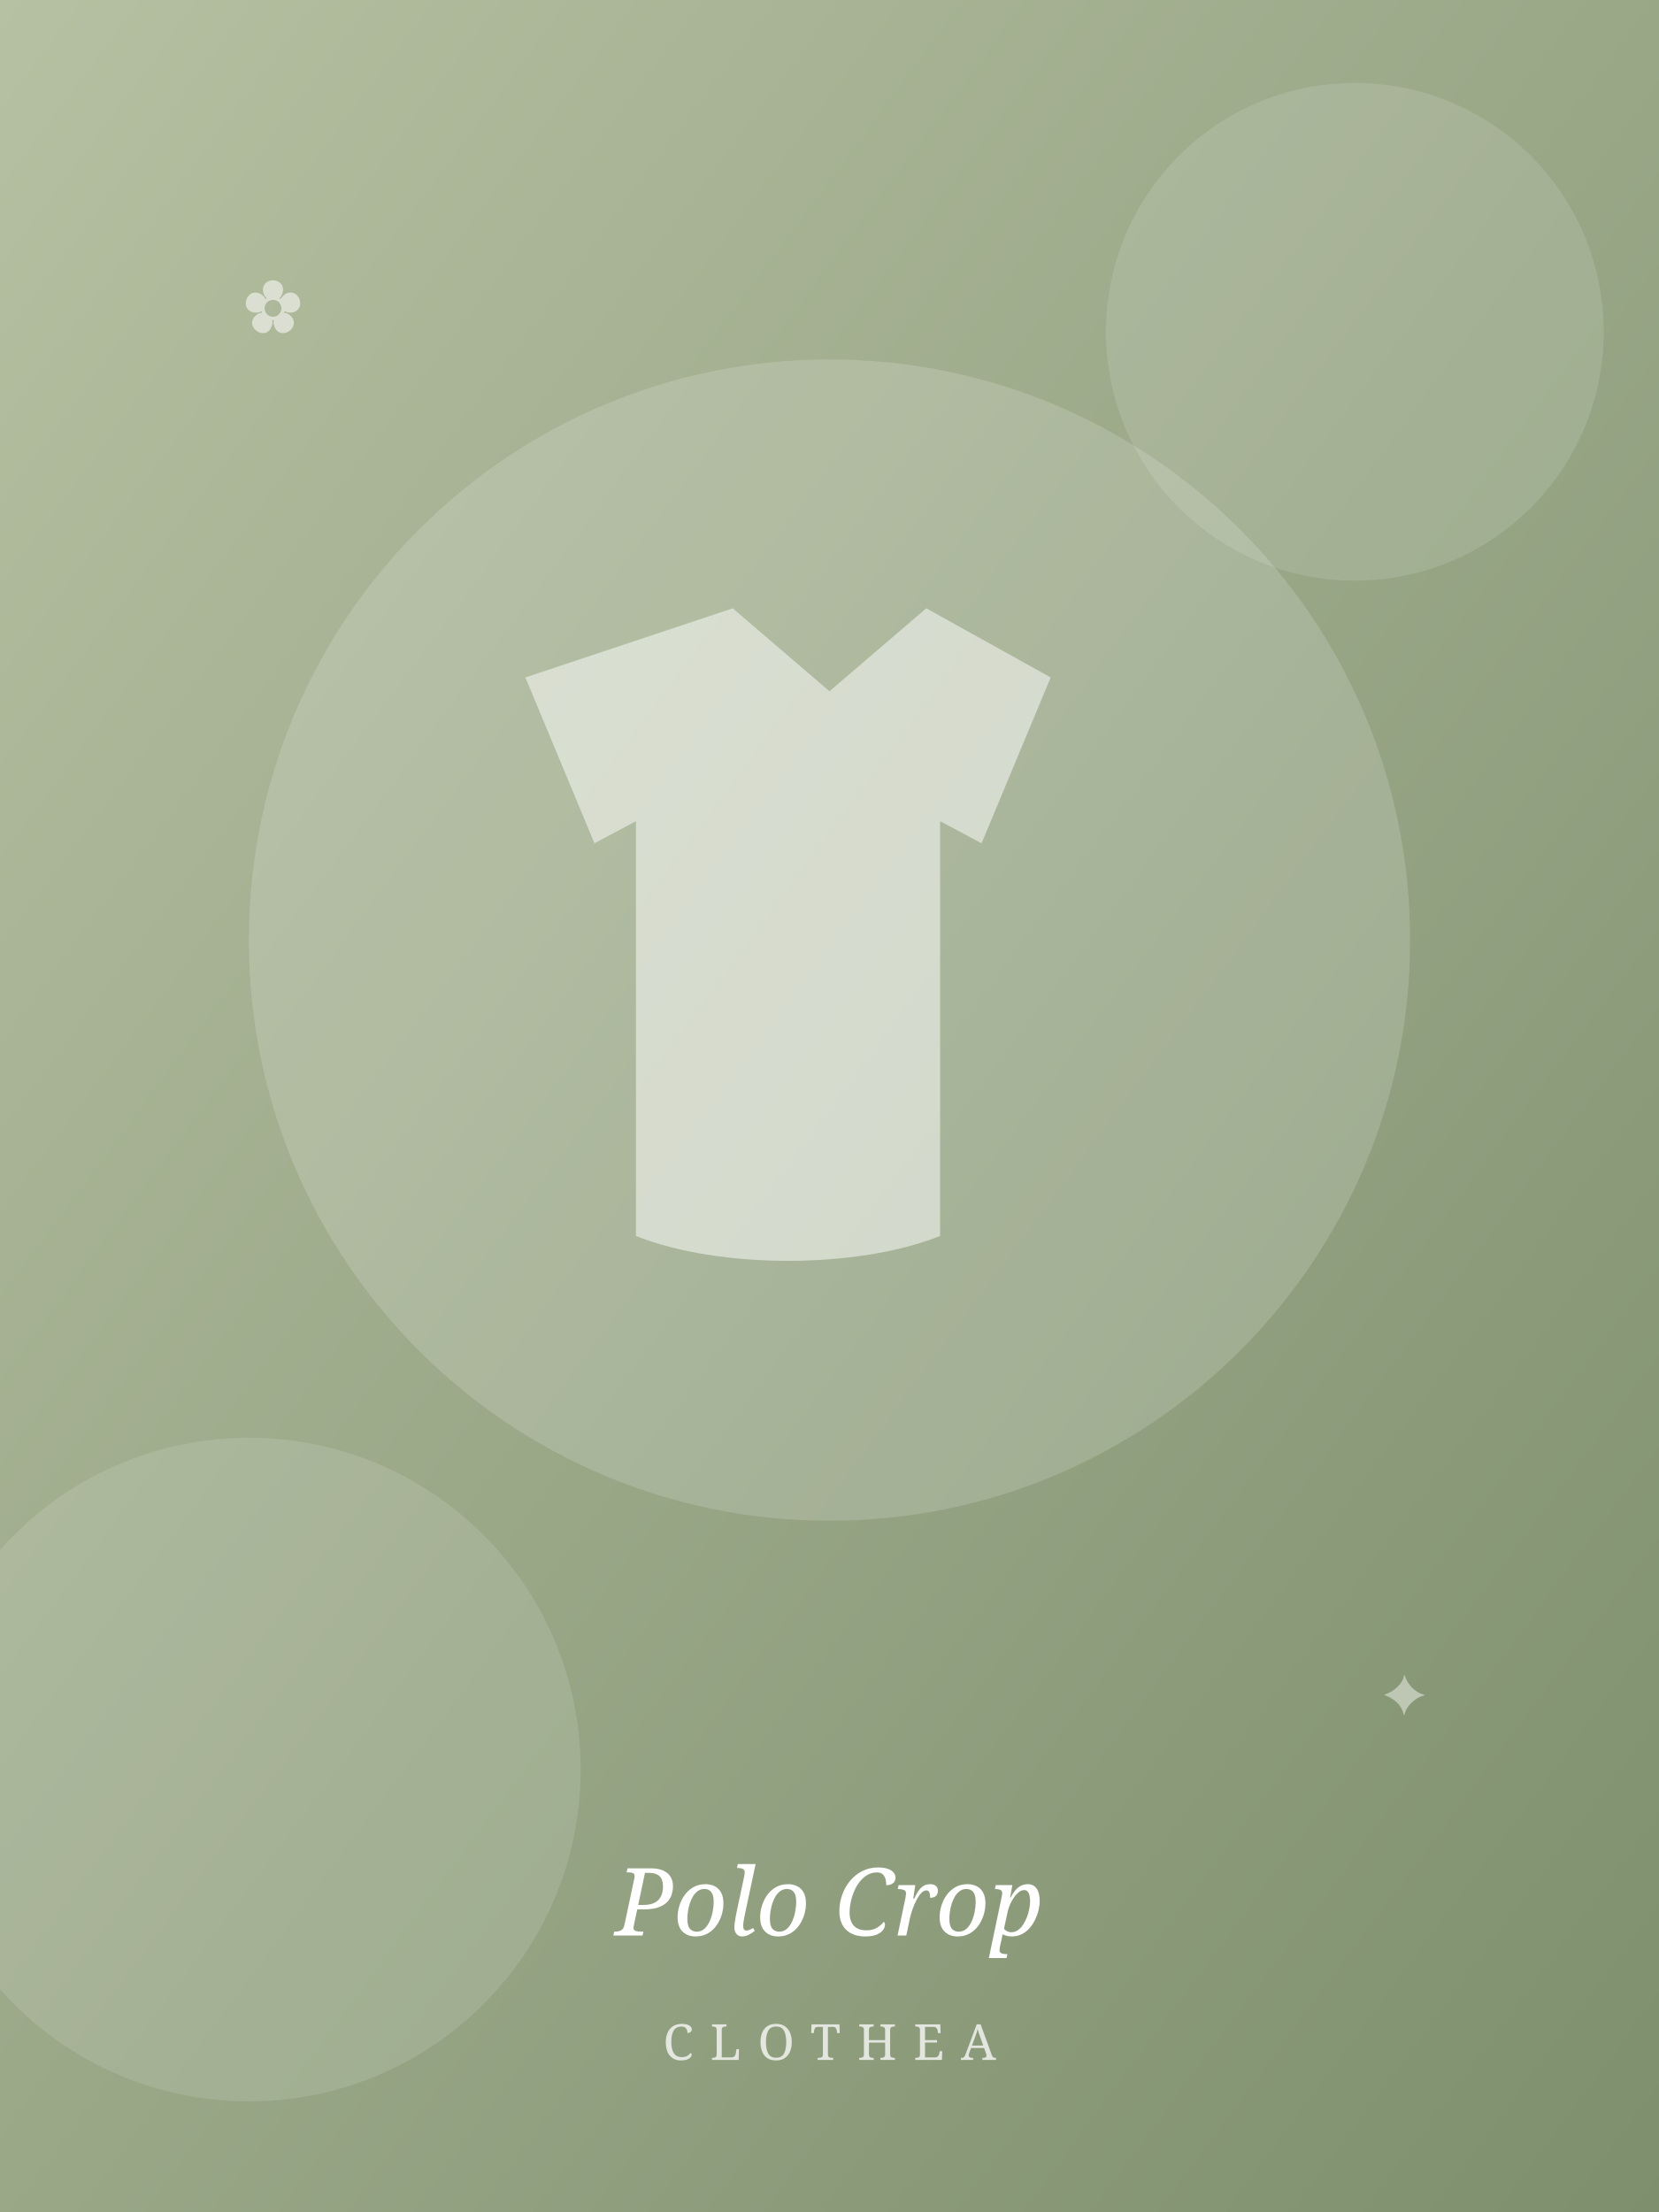
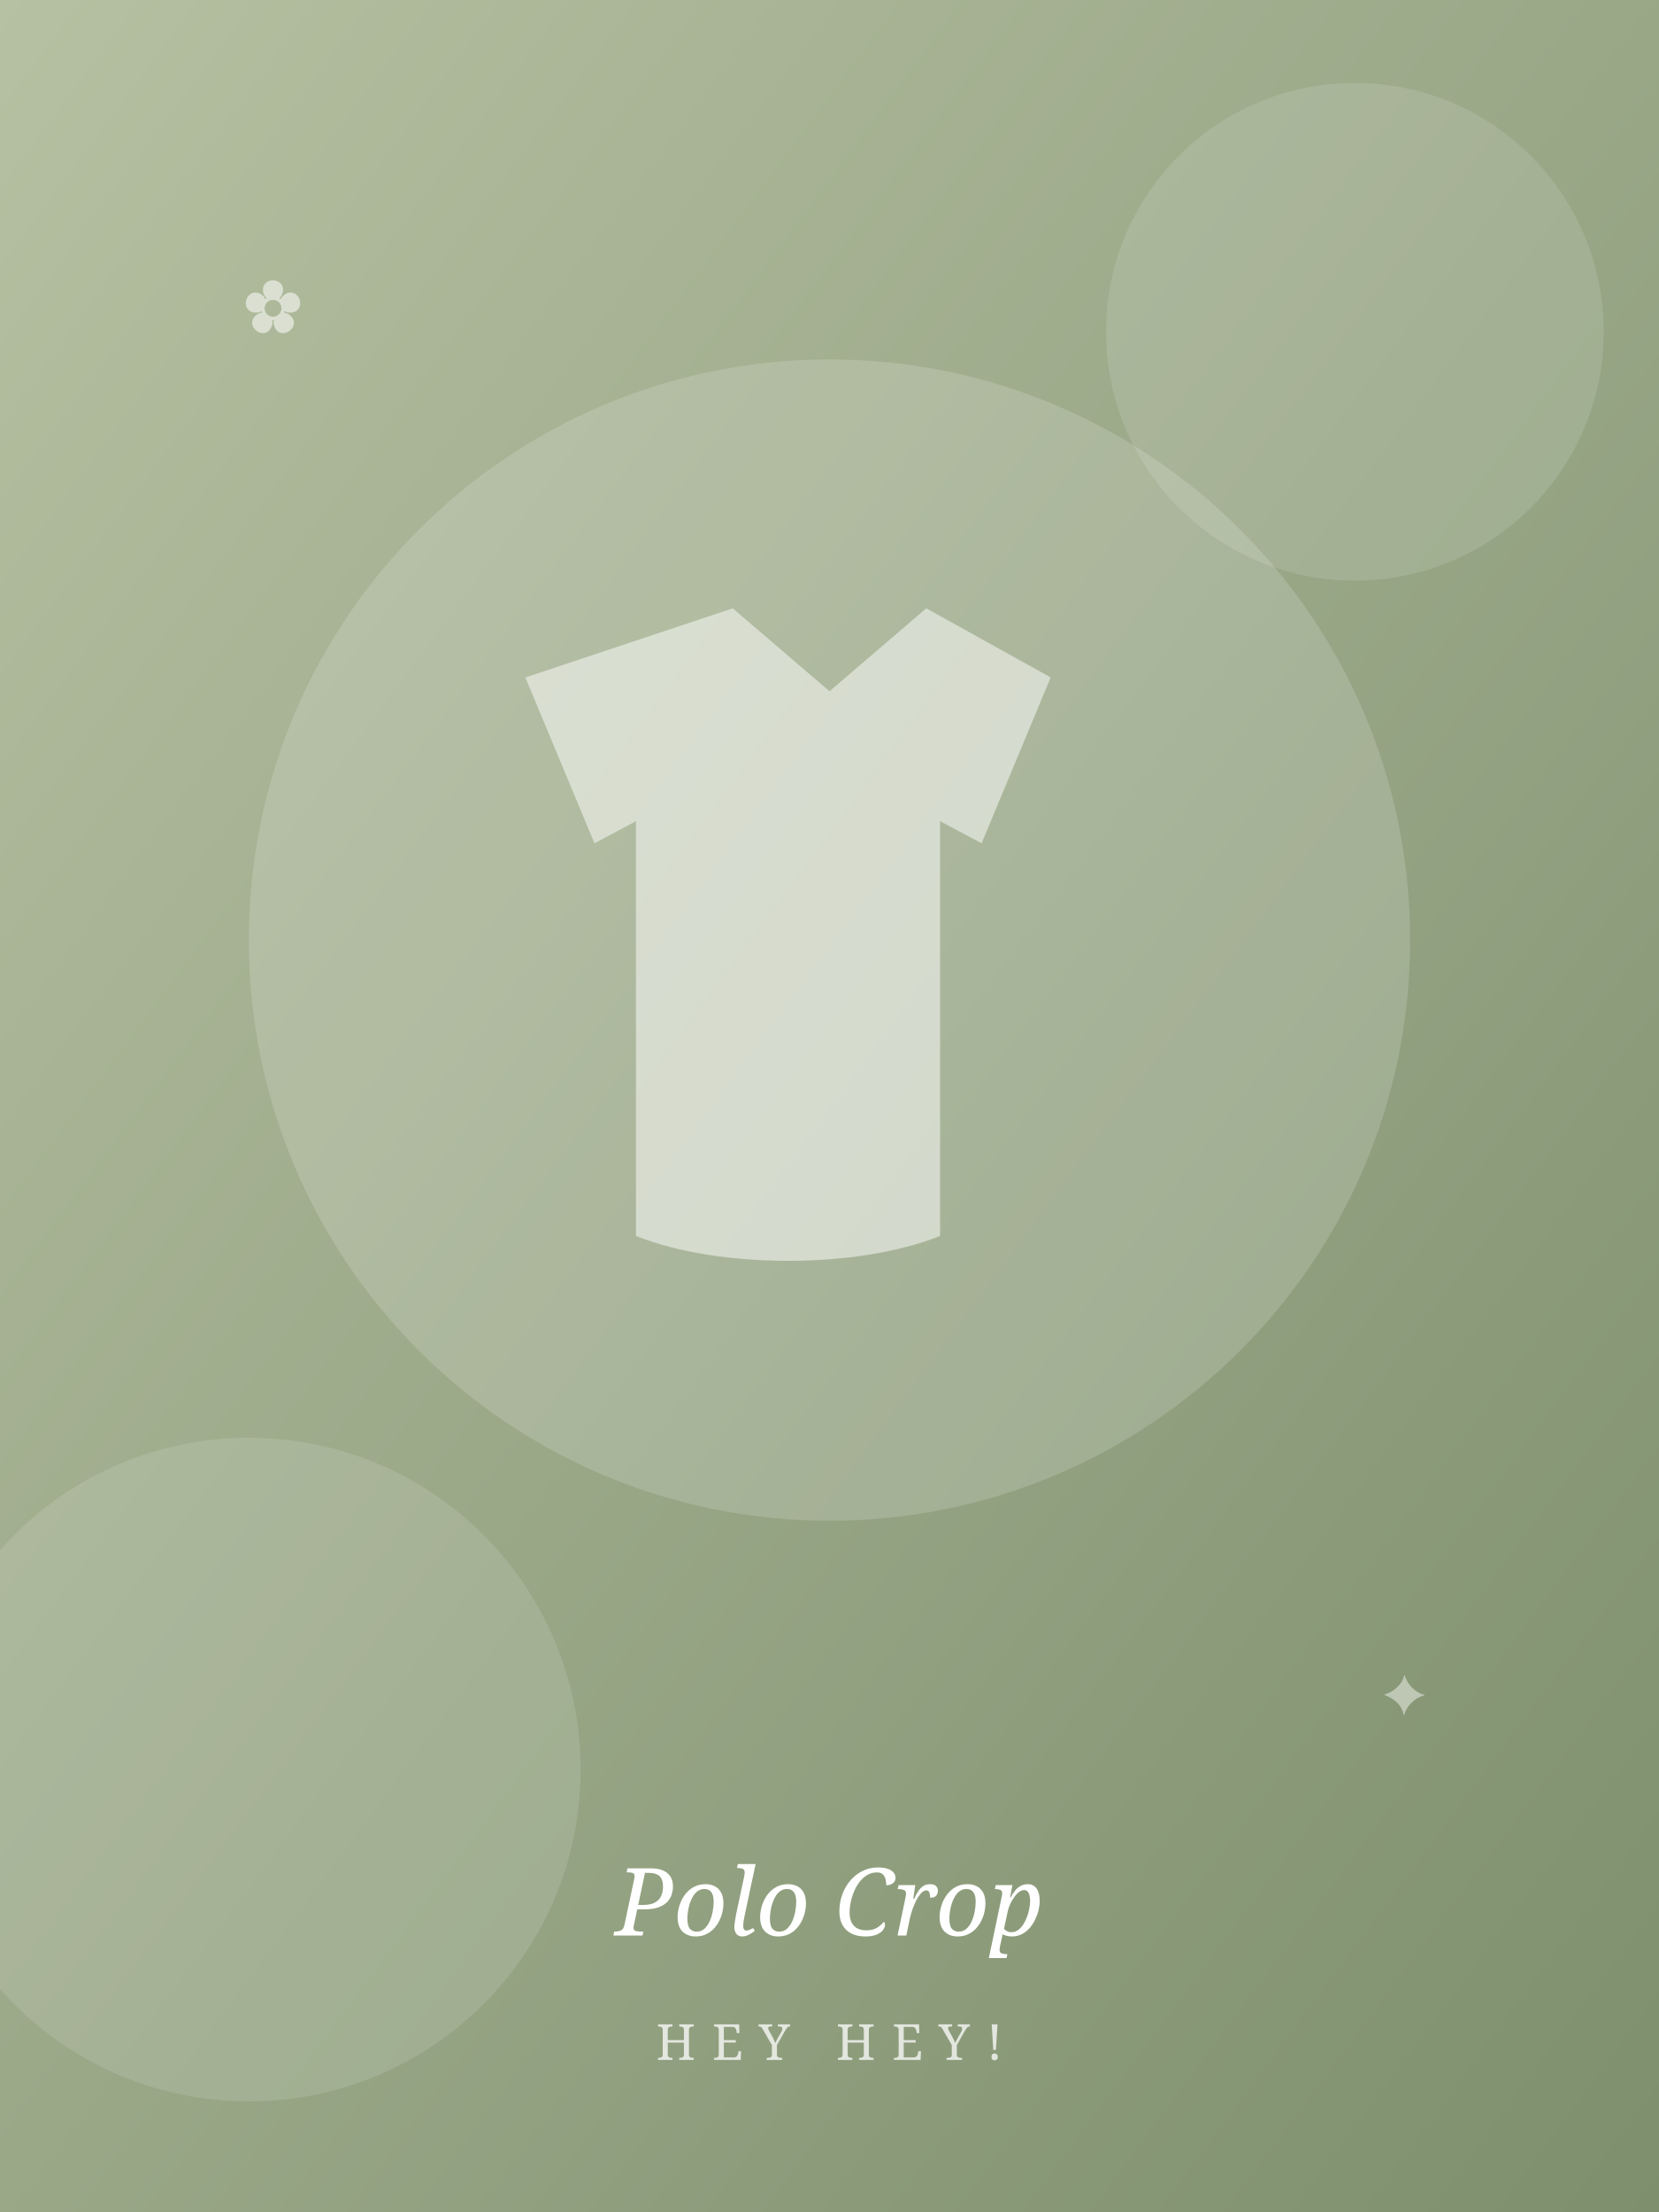
<svg xmlns="http://www.w3.org/2000/svg" width="600" height="800" viewBox="0 0 600 800">
  <defs>
    <linearGradient id="bg" x1="0" y1="0" x2="1" y2="1">
      <stop offset="0" stop-color="#b6c0a2" />
      <stop offset="1" stop-color="#7d8f6d" />
    </linearGradient>
  </defs>
  <rect width="600" height="800" fill="url(#bg)" />
  <circle cx="300" cy="340" r="210" fill="rgba(255,255,255,0.16)" />
  <circle cx="490" cy="120" r="90" fill="rgba(255,255,255,0.12)" />
  <circle cx="90" cy="640" r="120" fill="rgba(255,255,255,0.12)" />
  <text x="88" y="120" font-family="Georgia, serif" font-size="26" fill="rgba(255,255,255,0.55)">✿</text>
  <text x="500" y="620" font-family="Georgia, serif" font-size="20" fill="rgba(255,255,255,0.45)">✦</text>
  <path d="M265 220 l35 30 35 -30 45 25 -25 60 -15 -8 0 150 c-30 12 -80 12 -110 0 l0 -150 -15 8 -25 -60 z" fill="rgba(255,255,255,0.5)" />
  <text x="300" y="700" font-family="Georgia, serif" font-size="34" font-style="italic" text-anchor="middle" fill="#ffffff">Polo Crop</text>
-   <text x="300" y="745" font-family="Georgia, serif" font-size="18" letter-spacing="6" text-anchor="middle" fill="#ffffff" opacity="0.75">CLOTHEA</text>
+   <text x="300" y="745" font-family="Georgia, serif" font-size="18" letter-spacing="6" text-anchor="middle" fill="#ffffff" opacity="0.75">HEY HEY!</text>
</svg>
